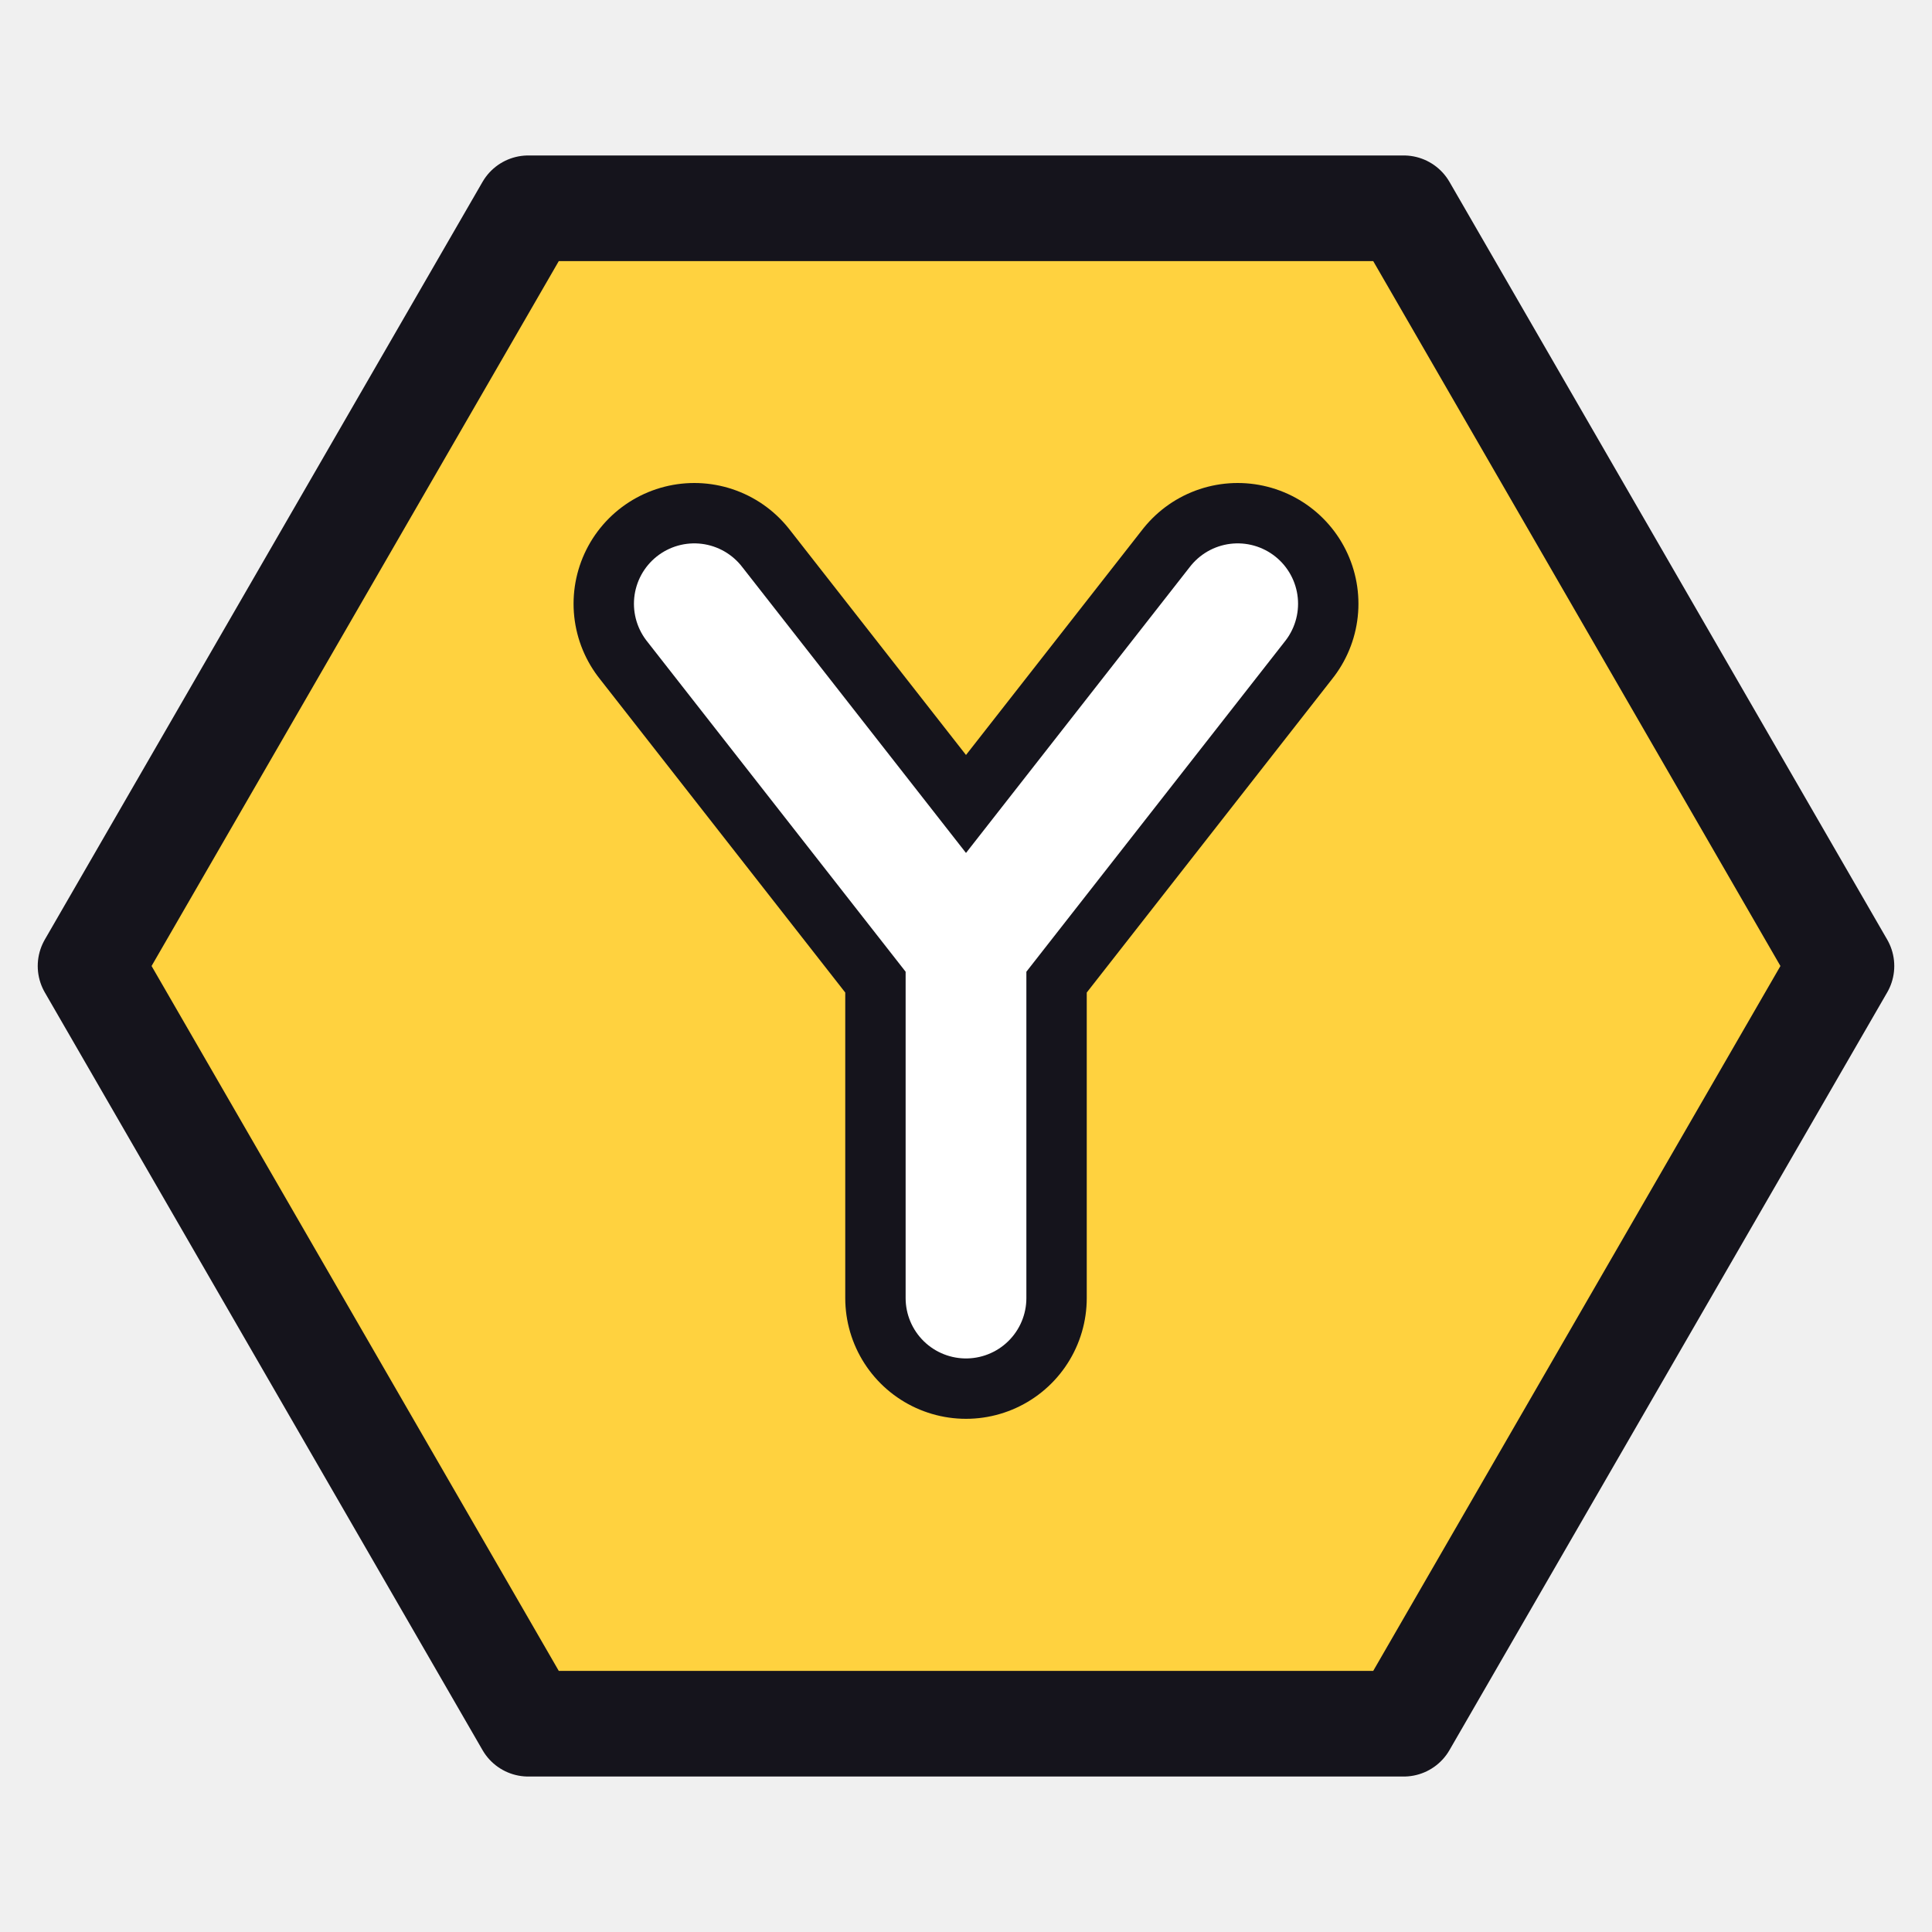
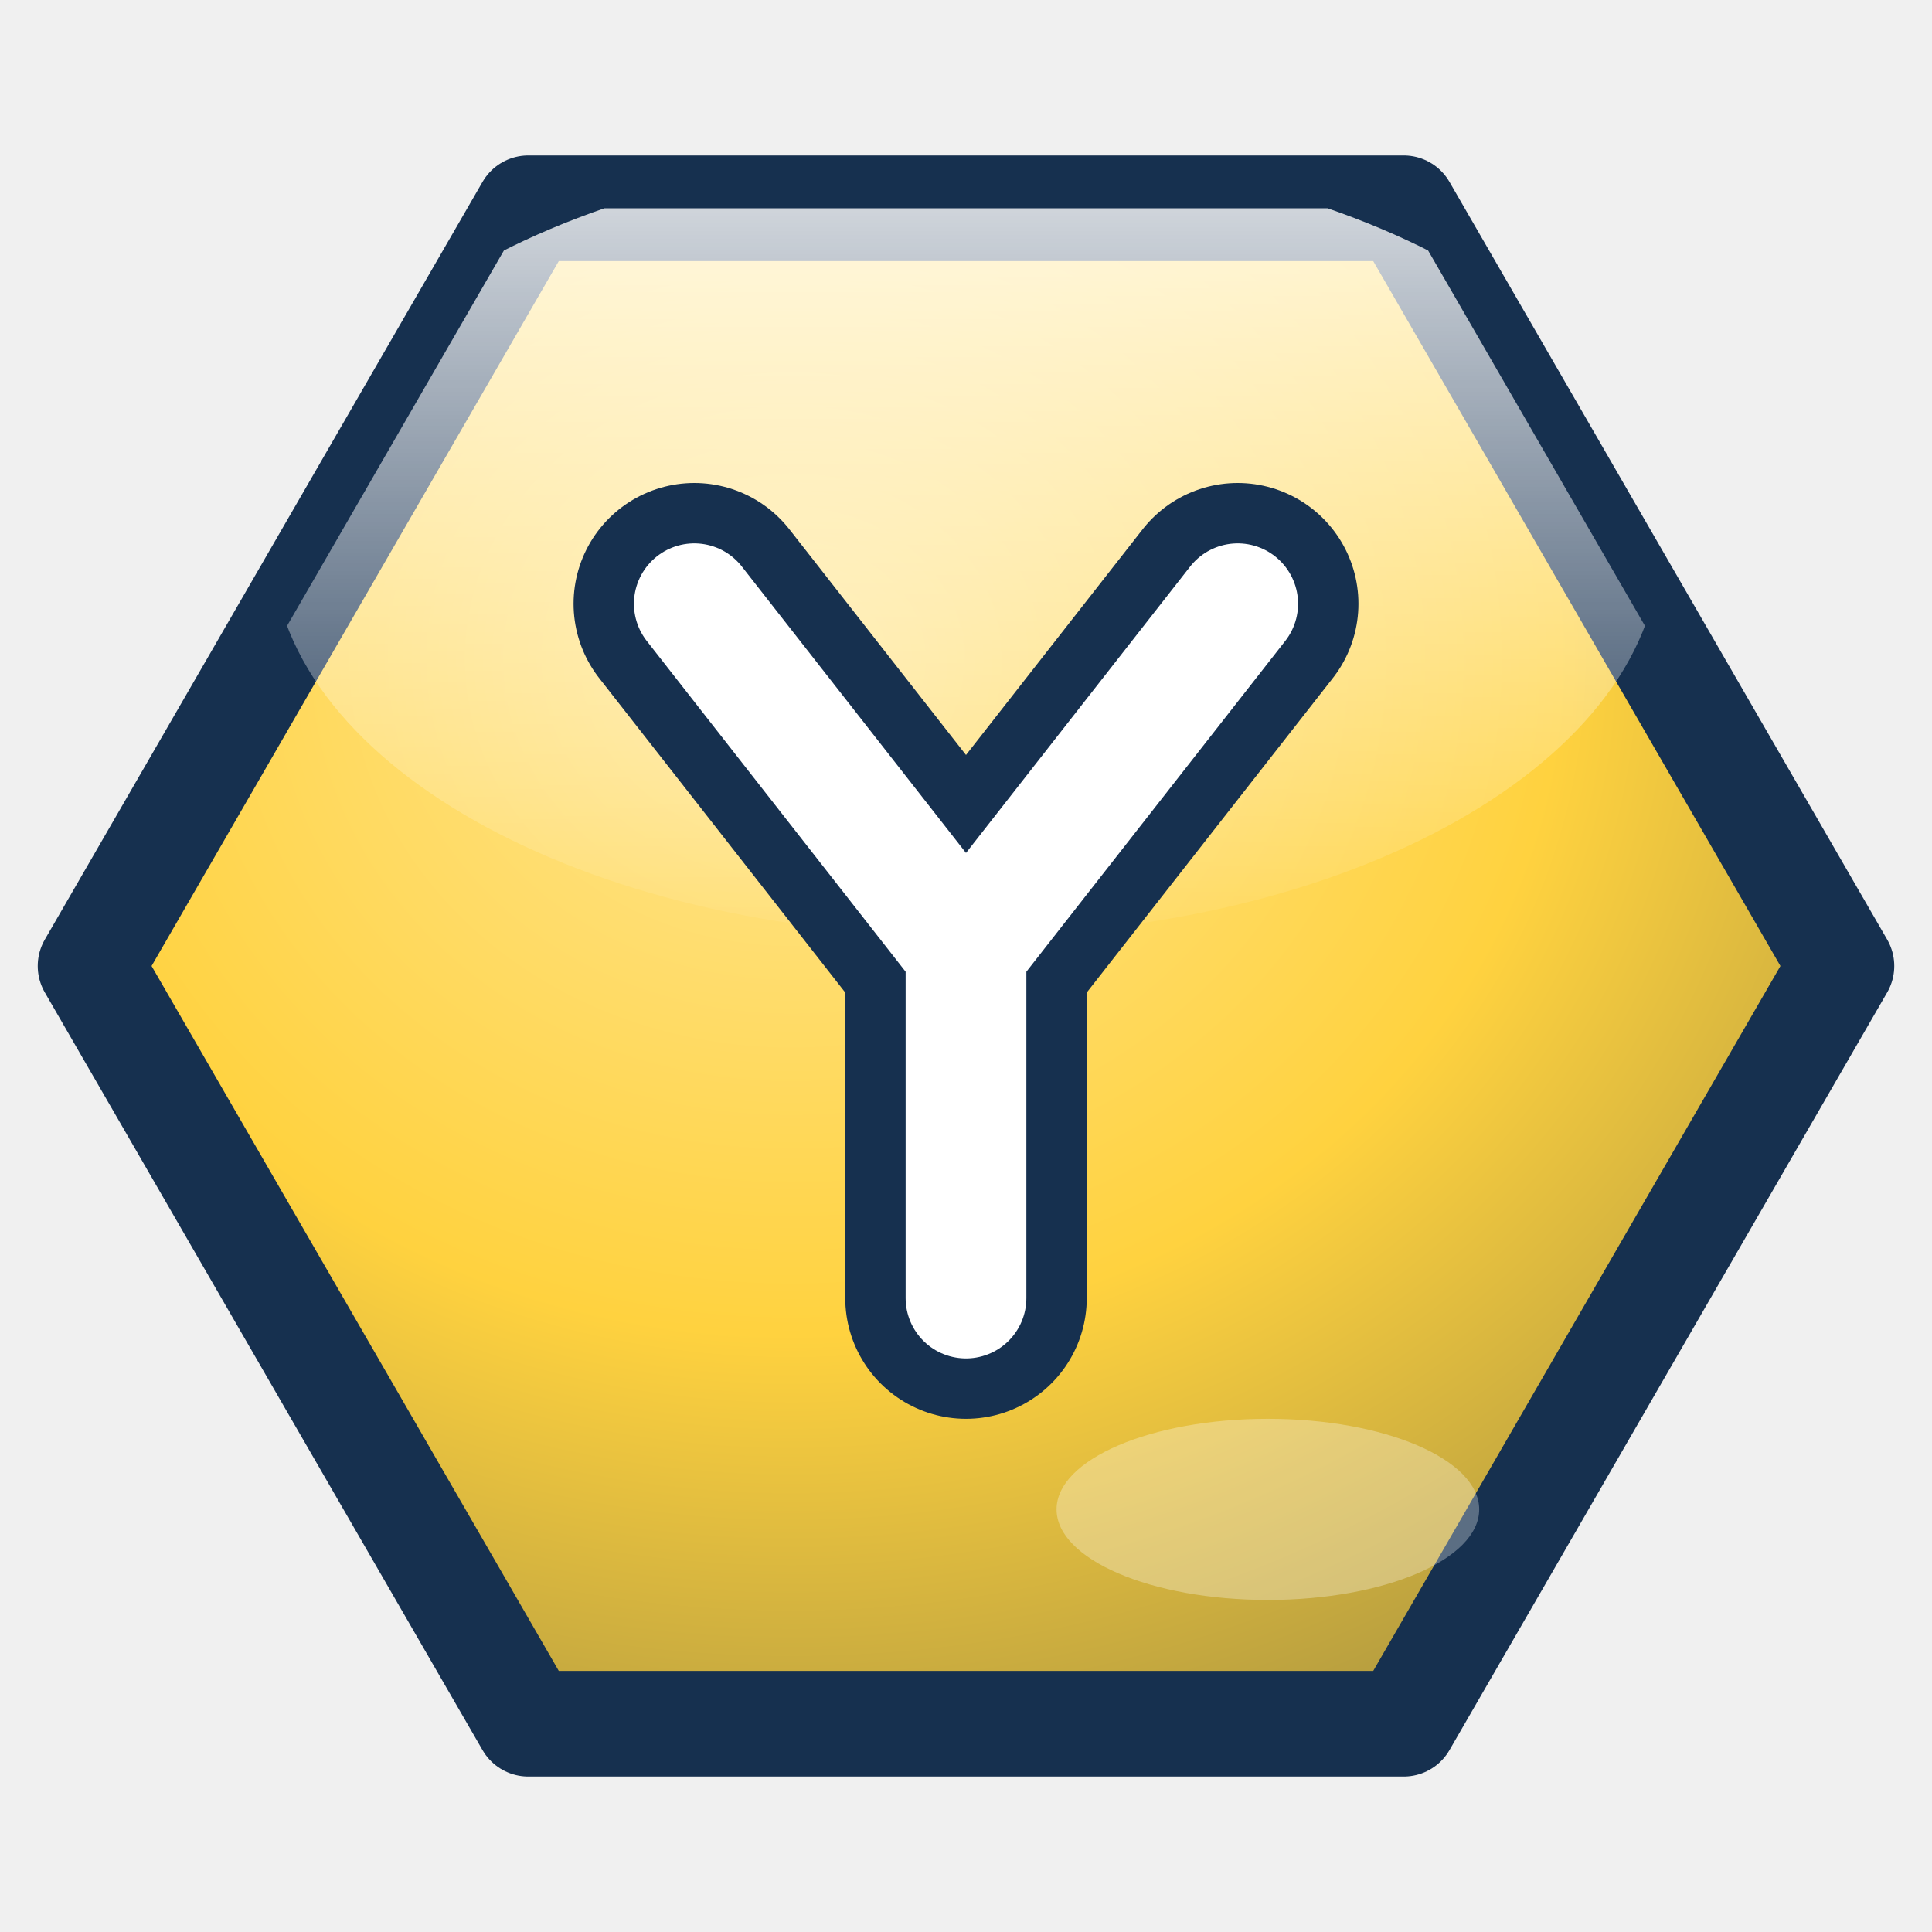
<svg xmlns="http://www.w3.org/2000/svg" width="128" height="128" viewBox="0 0 128 128">
-   <polygon points="122.0,64.0 93.0,114.2 35.0,114.2 6.0,64.0 35.0,13.8 93.0,13.8" fill="#ffd23f" stroke="#15141c" stroke-width="7" stroke-linejoin="round" />
-   <path d="M 46.0,40.0 L 64.0,63.0 L 82.0,40.0 M 64.0,63.0 L 64.0,86.0" fill="none" stroke="#15141c" stroke-width="16" stroke-linecap="round" stroke-linejoin="round" />
+   <defs>
+     <radialGradient id="aero-body" cx="0.4" cy="0.3" r="0.8">
+       <stop offset="0" stop-color="#ffe695" />
+       <stop offset="0.55" stop-color="#ffd23f" />
+       <stop offset="1" stop-color="#aa953f" />
+     </radialGradient>
+     <linearGradient id="aero-gloss" x1="0" y1="0" x2="0" y2="1">
+       <stop offset="0" stop-color="#ffffff" stop-opacity="0.85" />
+       <stop offset="1" stop-color="#ffffff" stop-opacity="0.05" />
+     </linearGradient>
+     <clipPath id="aero-clip">
+       <polygon points="122.0,64.0 93.0,114.2 35.0,114.2 6.0,64.0 35.0,13.8 93.0,13.8" />
+     </clipPath>
+   </defs>
+   <polygon points="122.0,64.0 93.0,114.2 35.0,114.2 6.0,64.0 35.0,13.8 93.0,13.8" fill="url(#aero-body)" stroke="#16304f" stroke-width="7" stroke-linejoin="round" />
+   <ellipse cx="64" cy="36" rx="46" ry="26" fill="url(#aero-gloss)" clip-path="url(#aero-clip)" />
+   <ellipse cx="84" cy="100" rx="14" ry="6" fill="#ffffff" fill-opacity="0.3" clip-path="url(#aero-clip)" />
+   <path d="M 46.0,40.0 L 64.0,63.0 L 82.0,40.0 M 64.0,63.0 L 64.0,86.0" fill="none" stroke="#16304f" stroke-width="16" stroke-linecap="round" stroke-linejoin="round" />
  <path d="M 46.0,40.0 L 64.0,63.0 L 82.0,40.0 M 64.0,63.0 L 64.0,86.0" fill="none" stroke="#ffffff" stroke-width="8" stroke-linecap="round" stroke-linejoin="round" />
</svg>
